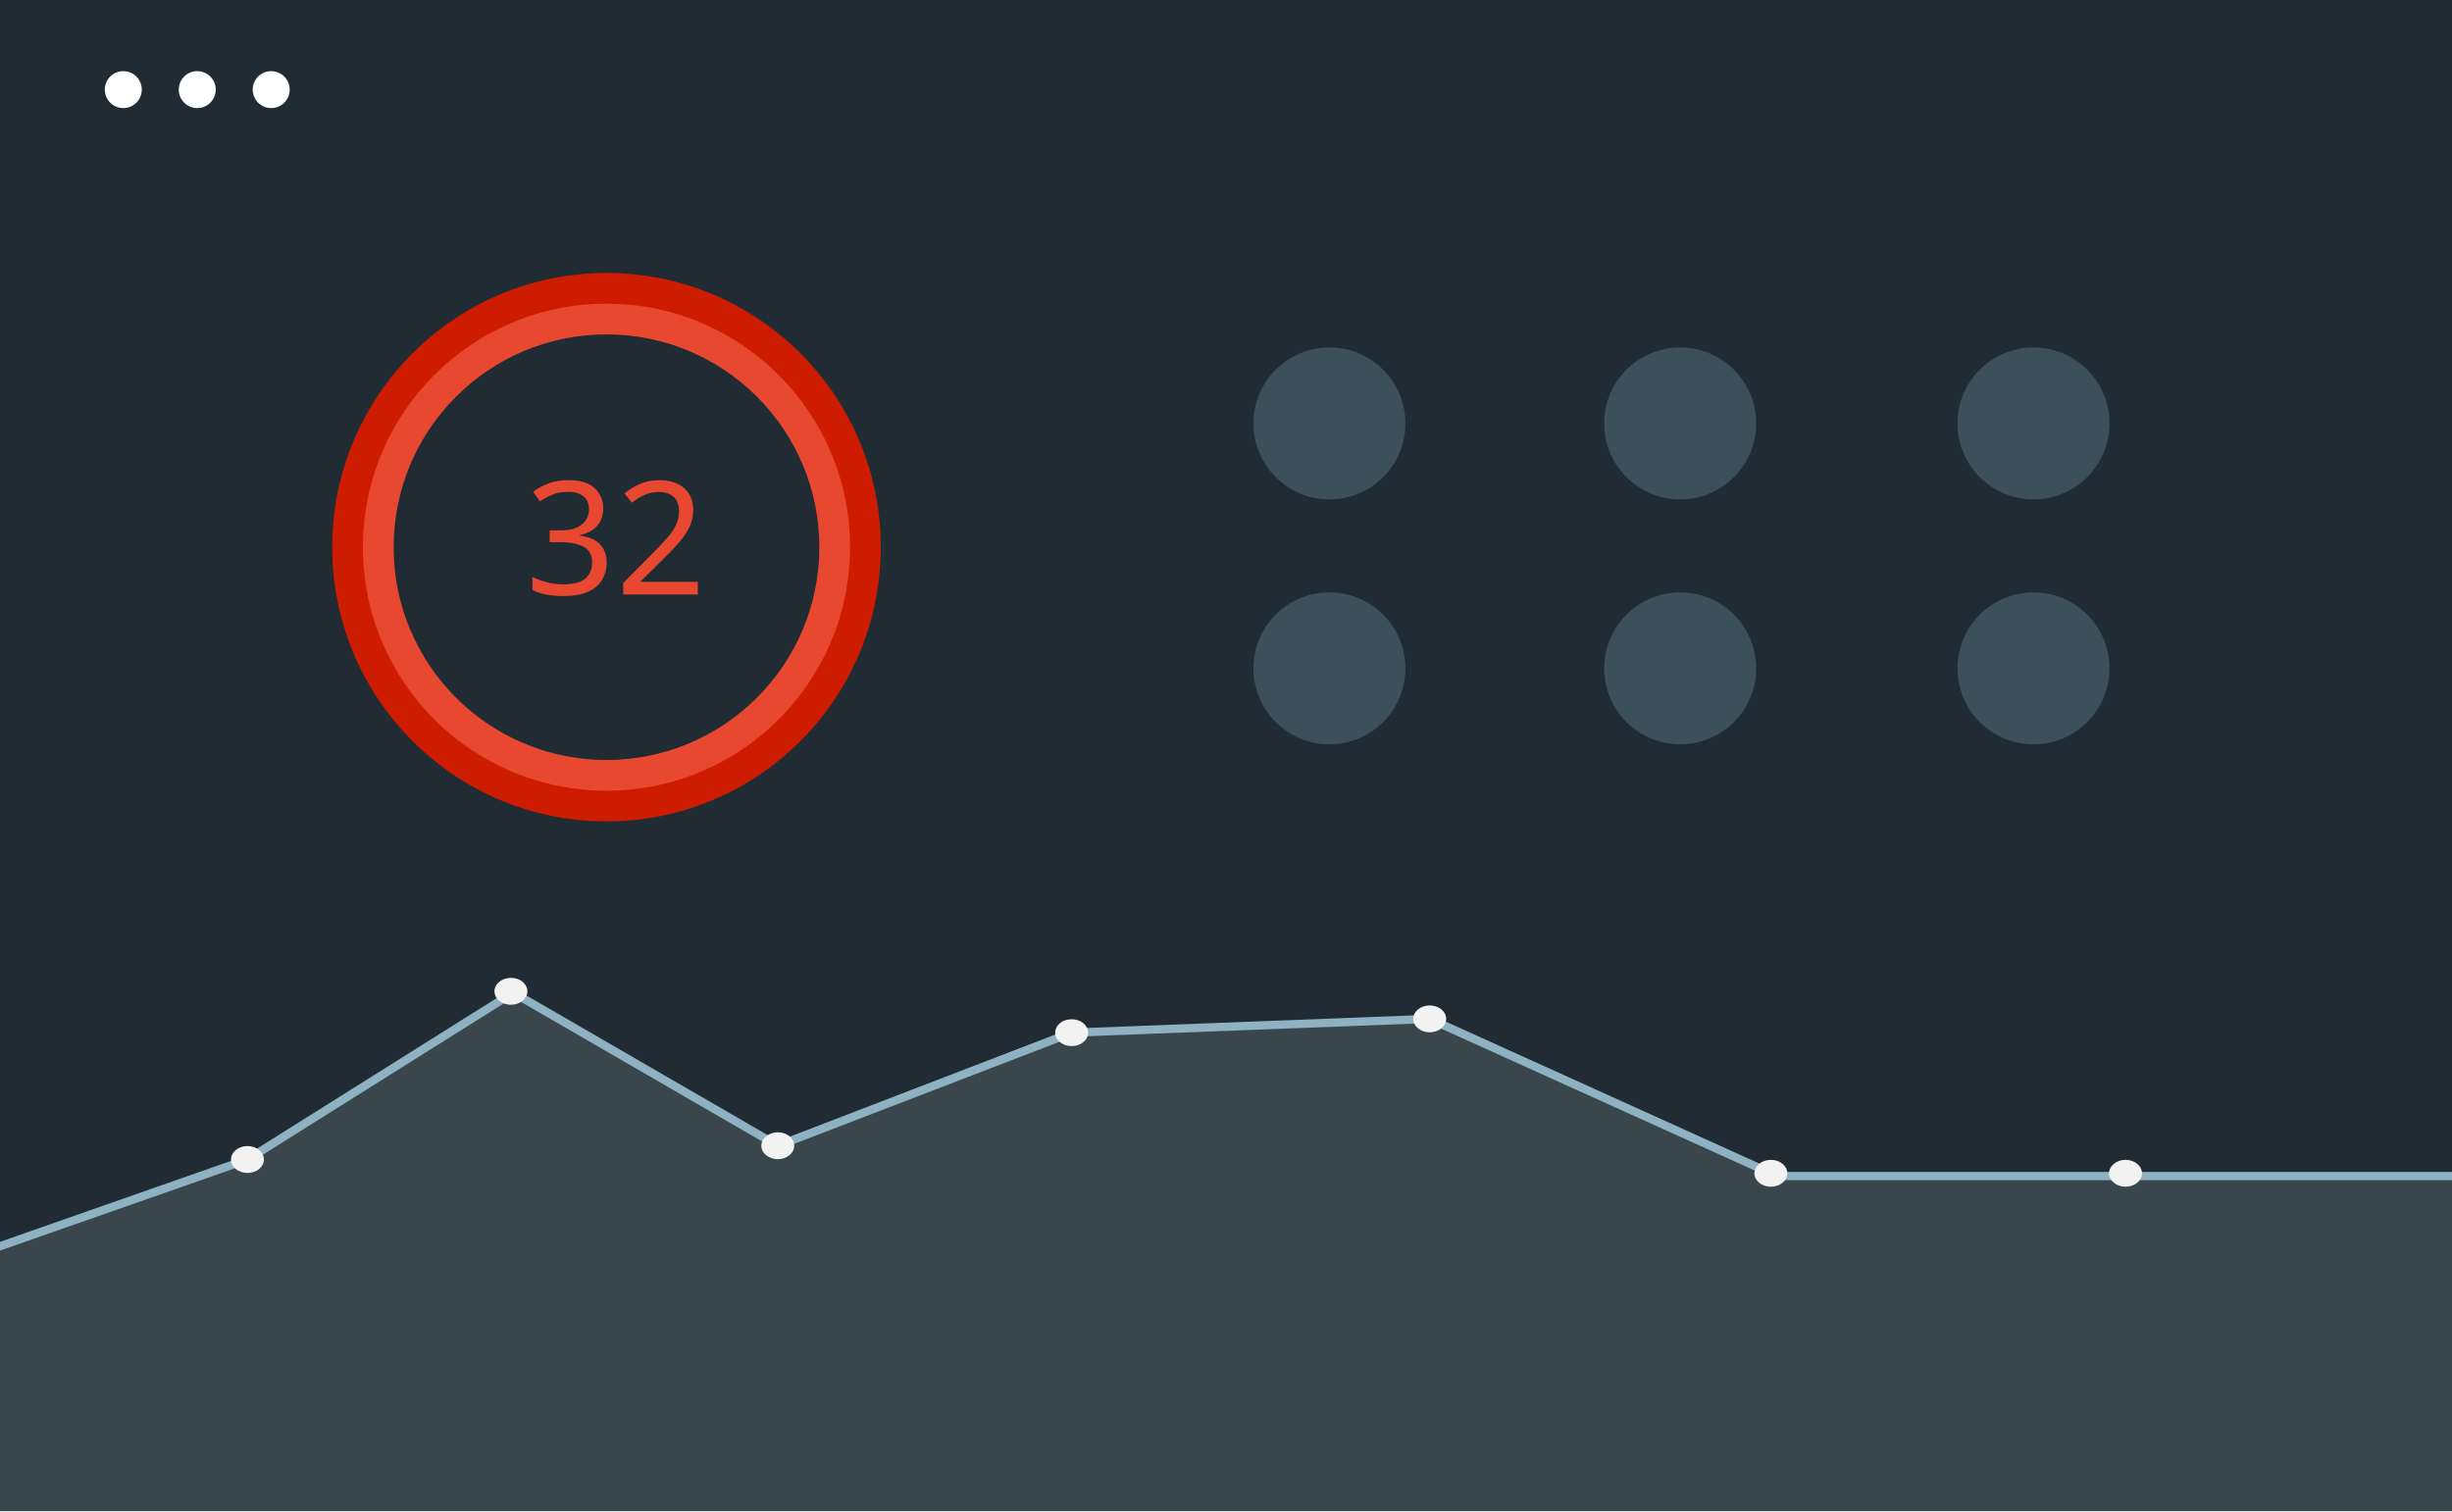
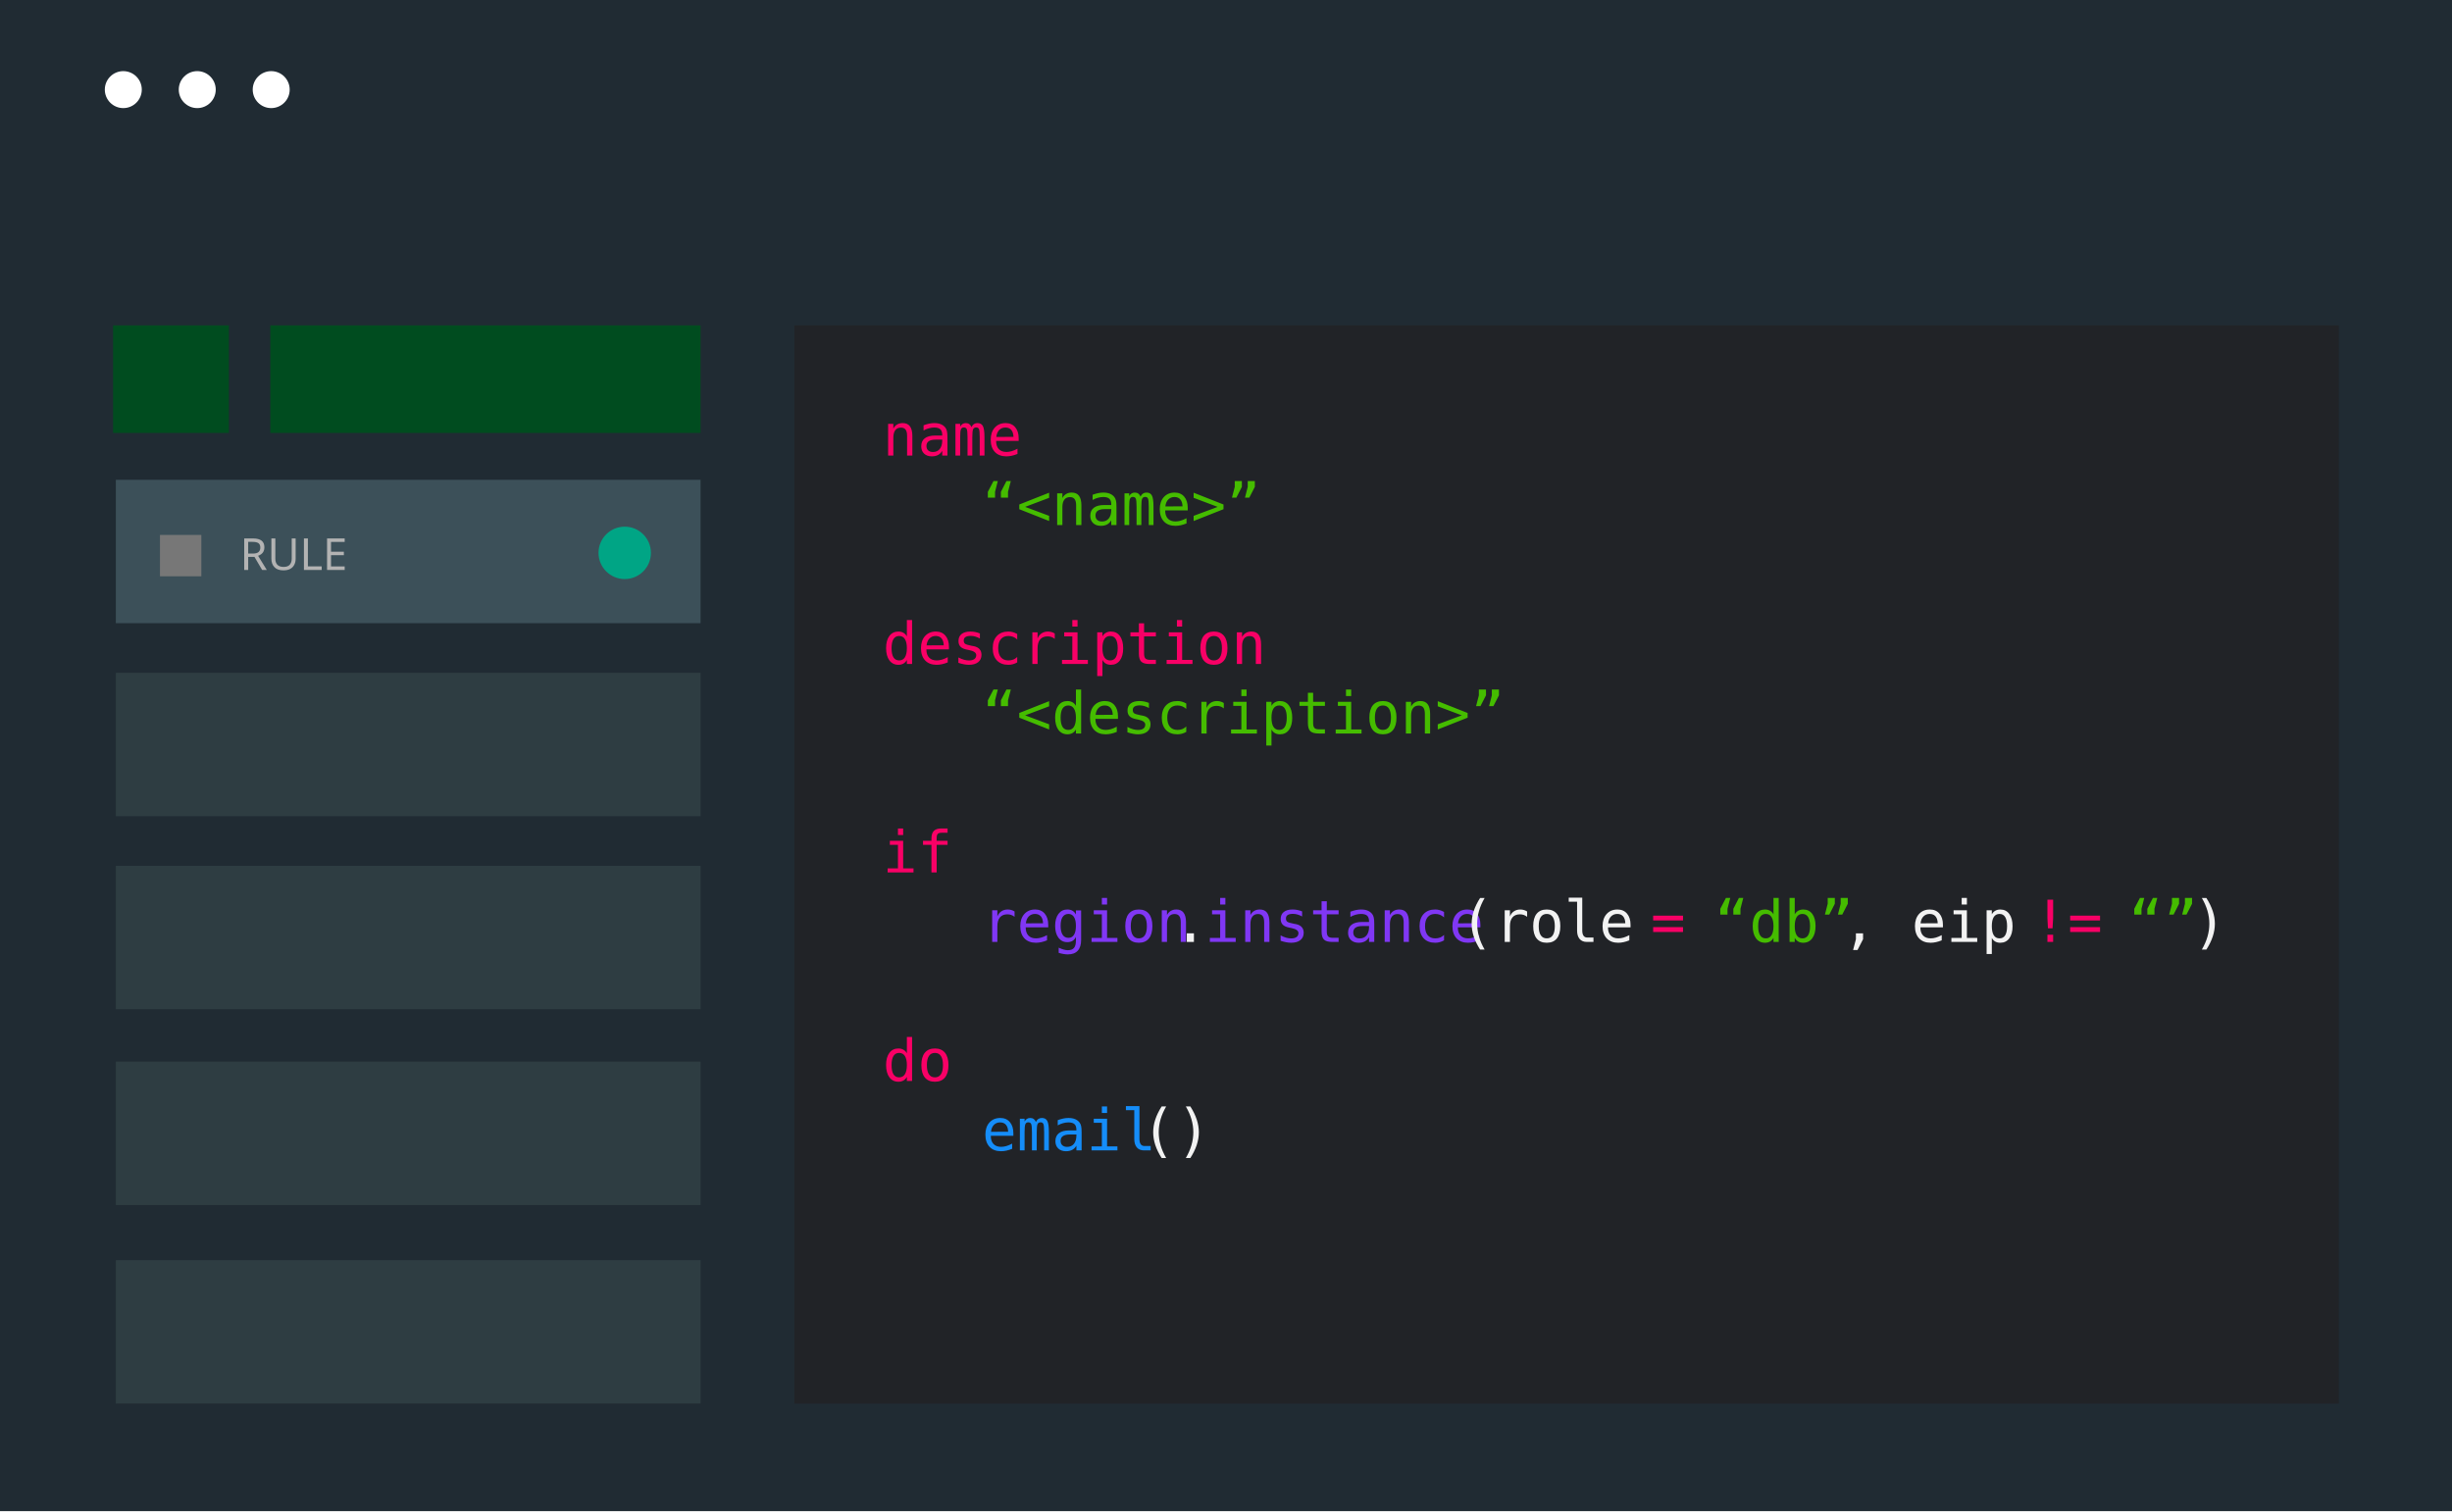
- <svg xmlns="http://www.w3.org/2000/svg" xmlns:xlink="http://www.w3.org/1999/xlink" version="1.1" id="图层_1" x="0px" y="0px" width="889px" height="548px" viewBox="0 0 889 548" enable-background="new 0 0 889 548" xml:space="preserve">
+ <svg xmlns="http://www.w3.org/2000/svg" version="1.1" id="图层_1" x="0px" y="0px" width="889px" height="548px" viewBox="0 0 889 548" enable-background="new 0 0 889 548" xml:space="preserve">
  <rect fill="#202B33" width="889" height="548" />
-   <polygon fill="#39464C" points="89.72,420.52 0,452.235 0,547.999 889,547.999 889,425.4 770.675,425.999 641.932,425.999   518.247,369.689 388.54,374.5 281.907,415.399 185.244,359.501 " />
-   <line fill="none" stroke="#8FB2C3" stroke-width="3" stroke-miterlimit="10" x1="185.244" y1="359.5" x2="281.993" y2="415.5" />
-   <line fill="none" stroke="#8FB2C3" stroke-width="3" stroke-miterlimit="10" x1="388.54" y1="374.5" x2="281.993" y2="415.5" />
-   <line fill="none" stroke="#8FB2C3" stroke-width="3" stroke-miterlimit="10" x1="388.54" y1="374.5" x2="518.355" y2="369.5" />
-   <line fill="none" stroke="#8FB2C3" stroke-width="3" stroke-miterlimit="10" x1="518.355" y1="369.5" x2="642.048" y2="425.5" />
-   <line fill="none" stroke="#8FB2C3" stroke-width="3" stroke-miterlimit="10" x1="642" y1="426.5" x2="771" y2="426.5" />
  <g>
-     <defs>
-       <rect id="SVGID_1_" width="889" height="548" />
-     </defs>
-     <clipPath id="SVGID_2_">
-       <use xlink:href="#SVGID_1_" overflow="visible" />
-     </clipPath>
-     <line clip-path="url(#SVGID_2_)" fill="none" stroke="#8FB2C3" stroke-width="3" stroke-miterlimit="10" x1="771" y1="426.5" x2="897" y2="426.5" />
+     <circle fill="#FFFFFF" cx="44.703" cy="32.5" r="6.703" />
+     <circle fill="#FFFFFF" cx="71.516" cy="32.5" r="6.703" />
+     <circle fill="#FFFFFF" cx="98.328" cy="32.5" r="6.703" />
  </g>
-   <line fill="none" stroke="#8FB2C3" stroke-width="3" stroke-miterlimit="10" x1="89.72" y1="420.5" x2="188.286" y2="358.577" />
-   <g>
-     <defs>
-       <rect id="SVGID_3_" width="889" height="548" />
-     </defs>
-     <clipPath id="SVGID_4_">
-       <use xlink:href="#SVGID_3_" overflow="visible" />
-     </clipPath>
-     <line clip-path="url(#SVGID_4_)" fill="none" stroke="#8FB2C3" stroke-width="3" stroke-miterlimit="10" x1="-7.28" y1="454.5" x2="89.72" y2="420.5" />
-     <path clip-path="url(#SVGID_4_)" fill="#FFFFFF" d="M51.406,32.5c0,3.702-3.001,6.703-6.703,6.703C41.001,39.203,38,36.202,38,32.5   s3.001-6.703,6.703-6.703C48.405,25.797,51.406,28.798,51.406,32.5" />
-     <path clip-path="url(#SVGID_4_)" fill="#FFFFFF" d="M78.219,32.5c0,3.702-3.001,6.703-6.703,6.703   c-3.702,0-6.703-3.001-6.703-6.703s3.001-6.703,6.703-6.703C75.218,25.797,78.219,28.798,78.219,32.5" />
-     <path clip-path="url(#SVGID_4_)" fill="#FFFFFF" d="M105.031,32.5c0,3.702-3.001,6.703-6.703,6.703   c-3.702,0-6.703-3.001-6.703-6.703s3.001-6.703,6.703-6.703C102.03,25.797,105.031,28.798,105.031,32.5" />
-     <path clip-path="url(#SVGID_4_)" fill="#CD1C00" d="M319.33,198.443c0,54.922-44.522,99.443-99.443,99.443   s-99.443-44.521-99.443-99.443c0-54.92,44.522-99.443,99.443-99.443S319.33,143.523,319.33,198.443" />
-     <path clip-path="url(#SVGID_4_)" fill="#E8482F" d="M308.192,198.443c0,48.77-39.536,88.305-88.306,88.305   c-48.769,0-88.306-39.535-88.306-88.305c0-48.769,39.537-88.306,88.306-88.306C268.656,110.137,308.192,149.674,308.192,198.443" />
-     <path clip-path="url(#SVGID_4_)" fill="#202B33" d="M297.056,198.443c0,42.619-34.55,77.168-77.169,77.168   c-42.618,0-77.167-34.549-77.167-77.168s34.549-77.168,77.167-77.168C262.506,121.275,297.056,155.824,297.056,198.443" />
-   </g>
-   <text transform="matrix(1 0 0 1 190.4521 215.5957)" fill="#E8482F" font-family="'Raleway'" font-size="57.279">32</text>
-   <g>
-     <defs>
-       <rect id="SVGID_5_" width="889" height="548" />
-     </defs>
-     <clipPath id="SVGID_6_">
-       <use xlink:href="#SVGID_5_" overflow="visible" />
-     </clipPath>
-     <path clip-path="url(#SVGID_6_)" fill="#F2F2F2" d="M191.214,359.5c0,2.692-2.673,4.875-5.97,4.875c-3.298,0-5.97-2.183-5.97-4.875   s2.672-4.875,5.97-4.875C188.542,354.625,191.214,356.808,191.214,359.5" />
-     <path clip-path="url(#SVGID_6_)" fill="#F2F2F2" d="M95.69,420.5c0,2.692-2.673,4.875-5.97,4.875c-3.298,0-5.971-2.183-5.971-4.875   s2.673-4.875,5.971-4.875C93.017,415.625,95.69,417.808,95.69,420.5" />
-     <path clip-path="url(#SVGID_6_)" fill="#F2F2F2" d="M287.964,415.5c0,2.692-2.673,4.875-5.971,4.875   c-3.297,0-5.97-2.183-5.97-4.875s2.673-4.875,5.97-4.875C285.291,410.625,287.964,412.808,287.964,415.5" />
-     <path clip-path="url(#SVGID_6_)" fill="#F2F2F2" d="M394.51,374.5c0,2.692-2.673,4.875-5.97,4.875c-3.298,0-5.97-2.183-5.97-4.875   s2.672-4.875,5.97-4.875C391.837,369.625,394.51,371.808,394.51,374.5" />
-     <path clip-path="url(#SVGID_6_)" fill="#F2F2F2" d="M524.326,369.5c0,2.692-2.674,4.875-5.971,4.875s-5.971-2.183-5.971-4.875   s2.674-4.875,5.971-4.875S524.326,366.808,524.326,369.5" />
-     <path clip-path="url(#SVGID_6_)" fill="#F2F2F2" d="M648.018,425.5c0,2.692-2.673,4.875-5.97,4.875   c-3.298,0-5.971-2.183-5.971-4.875s2.673-4.875,5.971-4.875C645.345,420.625,648.018,422.808,648.018,425.5" />
-     <path clip-path="url(#SVGID_6_)" fill="#F2F2F2" d="M776.608,425.5c0,2.692-2.673,4.875-5.97,4.875   c-3.298,0-5.971-2.183-5.971-4.875s2.673-4.875,5.971-4.875C773.936,420.625,776.608,422.808,776.608,425.5" />
-     <path clip-path="url(#SVGID_6_)" fill="#3C5059" d="M509.556,153.554c0,15.218-12.336,27.554-27.554,27.554   c-15.217,0-27.555-12.336-27.555-27.554c0-15.218,12.338-27.554,27.555-27.554C497.22,126,509.556,138.336,509.556,153.554" />
-     <path clip-path="url(#SVGID_6_)" fill="#3C5059" d="M636.722,153.554c0,15.218-12.337,27.555-27.555,27.555   c-15.217,0-27.555-12.337-27.555-27.555c0-15.218,12.338-27.554,27.555-27.554C624.385,126,636.722,138.336,636.722,153.554" />
-     <path clip-path="url(#SVGID_6_)" fill="#3C5059" d="M764.821,153.554c0,15.218-12.336,27.555-27.554,27.555   s-27.555-12.337-27.555-27.555c0-15.218,12.337-27.554,27.555-27.554S764.821,138.336,764.821,153.554" />
-     <path clip-path="url(#SVGID_6_)" fill="#3C5059" d="M509.556,242.383c0,15.218-12.336,27.554-27.554,27.554   c-15.217,0-27.555-12.336-27.555-27.554c0-15.218,12.338-27.555,27.555-27.555C497.22,214.828,509.556,227.166,509.556,242.383" />
-     <path clip-path="url(#SVGID_6_)" fill="#3C5059" d="M636.722,242.383c0,15.218-12.337,27.554-27.555,27.554   c-15.217,0-27.555-12.336-27.555-27.554c0-15.218,12.338-27.555,27.555-27.555C624.385,214.828,636.722,227.166,636.722,242.383" />
-     <path clip-path="url(#SVGID_6_)" fill="#3C5059" d="M764.821,242.383c0,15.218-12.336,27.554-27.554,27.554   s-27.555-12.336-27.555-27.554c0-15.218,12.337-27.555,27.555-27.555S764.821,227.166,764.821,242.383" />
-   </g>
+   <path fill="none" d="M-36,557" />
+   <path fill="none" stroke="#4D4D4D" stroke-width="2" stroke-miterlimit="10" d="M789,567" />
+   <path fill="none" stroke="#4D4D4D" stroke-width="2" stroke-miterlimit="10" d="M-38,567" />
+   <path fill="none" stroke="#4D4D4D" stroke-width="2" stroke-miterlimit="10" d="M62,325.333" />
+   <path fill="none" stroke="#4D4D4D" stroke-width="2" stroke-miterlimit="10" d="M-29,575" />
+   <rect x="42" y="174" fill="#3C5059" width="212" height="52" />
+   <rect x="288" y="118" fill="#212327" width="560" height="391" />
+   <rect x="320" y="148" fill="none" width="512" height="354" />
+   <text transform="matrix(1 0 0 1 320 165.2012)">
+     <tspan x="0" y="0" fill="#F90066" font-family="'Consolas'" font-size="21">name</tspan>
+     <tspan x="0" y="25.2" fill="#F2F2F2" font-family="'Consolas'" font-size="21" letter-spacing="24">	</tspan>
+     <tspan x="36" y="25.2" fill="#45BC00" font-family="'Consolas'" font-size="21">“&lt;name&gt;”</tspan>
+     <tspan x="0" y="75.6" fill="#F90066" font-family="'Consolas'" font-size="21">description</tspan>
+     <tspan x="0" y="100.8" fill="#F2F2F2" font-family="'Consolas'" font-size="21" letter-spacing="24">	</tspan>
+     <tspan x="36" y="100.8" fill="#45BC00" font-family="'Consolas'" font-size="21">“&lt;description&gt;”</tspan>
+     <tspan x="0" y="151.2" fill="#F90066" font-family="'Consolas'" font-size="21">if</tspan>
+     <tspan x="0" y="176.399" fill="#F2F2F2" font-family="'Consolas'" font-size="21" letter-spacing="24">	</tspan>
+     <tspan x="36" y="176.399" fill="#8037F4" font-family="'Consolas'" font-size="21">region</tspan>
+     <tspan x="105.275" y="176.399" fill="#F2F2F2" font-family="'Consolas'" font-size="21">.</tspan>
+     <tspan x="116.821" y="176.399" fill="#8037F4" font-family="'Consolas'" font-size="21">instance</tspan>
+     <tspan x="209.188" y="176.399" fill="#F2F2F2" font-family="'Consolas'" font-size="21">(role </tspan>
+     <tspan x="278.464" y="176.399" fill="#F90066" font-family="'Consolas'" font-size="21">=</tspan>
+     <tspan x="290.01" y="176.399" fill="#F2F2F2" font-family="'Consolas'" font-size="21"> </tspan>
+     <tspan x="301.556" y="176.399" fill="#45BC00" font-family="'Consolas'" font-size="21">“db”</tspan>
+     <tspan x="347.739" y="176.399" fill="#F2F2F2" font-family="'Consolas'" font-size="21">, eip </tspan>
+     <tspan x="417.015" y="176.399" fill="#F90066" font-family="'Consolas'" font-size="21">!=</tspan>
+     <tspan x="440.106" y="176.399" fill="#F2F2F2" font-family="'Consolas'" font-size="21"> </tspan>
+     <tspan x="451.652" y="176.399" fill="#45BC00" font-family="'Consolas'" font-size="21">“”</tspan>
+     <tspan x="474.744" y="176.399" fill="#F2F2F2" font-family="'Consolas'" font-size="21">)</tspan>
+     <tspan x="0" y="226.8" fill="#F90066" font-family="'Consolas'" font-size="21">do</tspan>
+     <tspan x="0" y="252" fill="#F2F2F2" font-family="'Consolas'" font-size="21" letter-spacing="24">	</tspan>
+     <tspan x="36" y="252" fill="#158DF9" font-family="'Consolas'" font-size="21">email</tspan>
+     <tspan x="93.729" y="252" fill="#F2F2F2" font-family="'Consolas'" font-size="21">()</tspan>
+   </text>
+   <rect x="98" y="118" fill="#004C1F" width="156" height="39" />
+   <rect x="41" y="118" fill="#004C1F" width="42" height="39" />
+   <rect x="87" y="193" fill="none" width="61" height="27" />
+   <text transform="matrix(1 0 0 1 87 206.6875)" fill="#B3B3B3" font-family="'Roboto-Light'" font-size="16">RULE</text>
+   <rect x="58" y="194" fill="#777777" width="15" height="15" />
+   <circle fill="#00A585" cx="226.5" cy="200.5" r="9.5" />
+   <rect x="42" y="244" fill="#2E3D42" width="212" height="52" />
+   <rect x="42" y="314" fill="#2E3D42" width="212" height="52" />
+   <rect x="42" y="385" fill="#2E3D42" width="212" height="52" />
+   <rect x="42" y="457" fill="#2E3D42" width="212" height="52" />
</svg>
